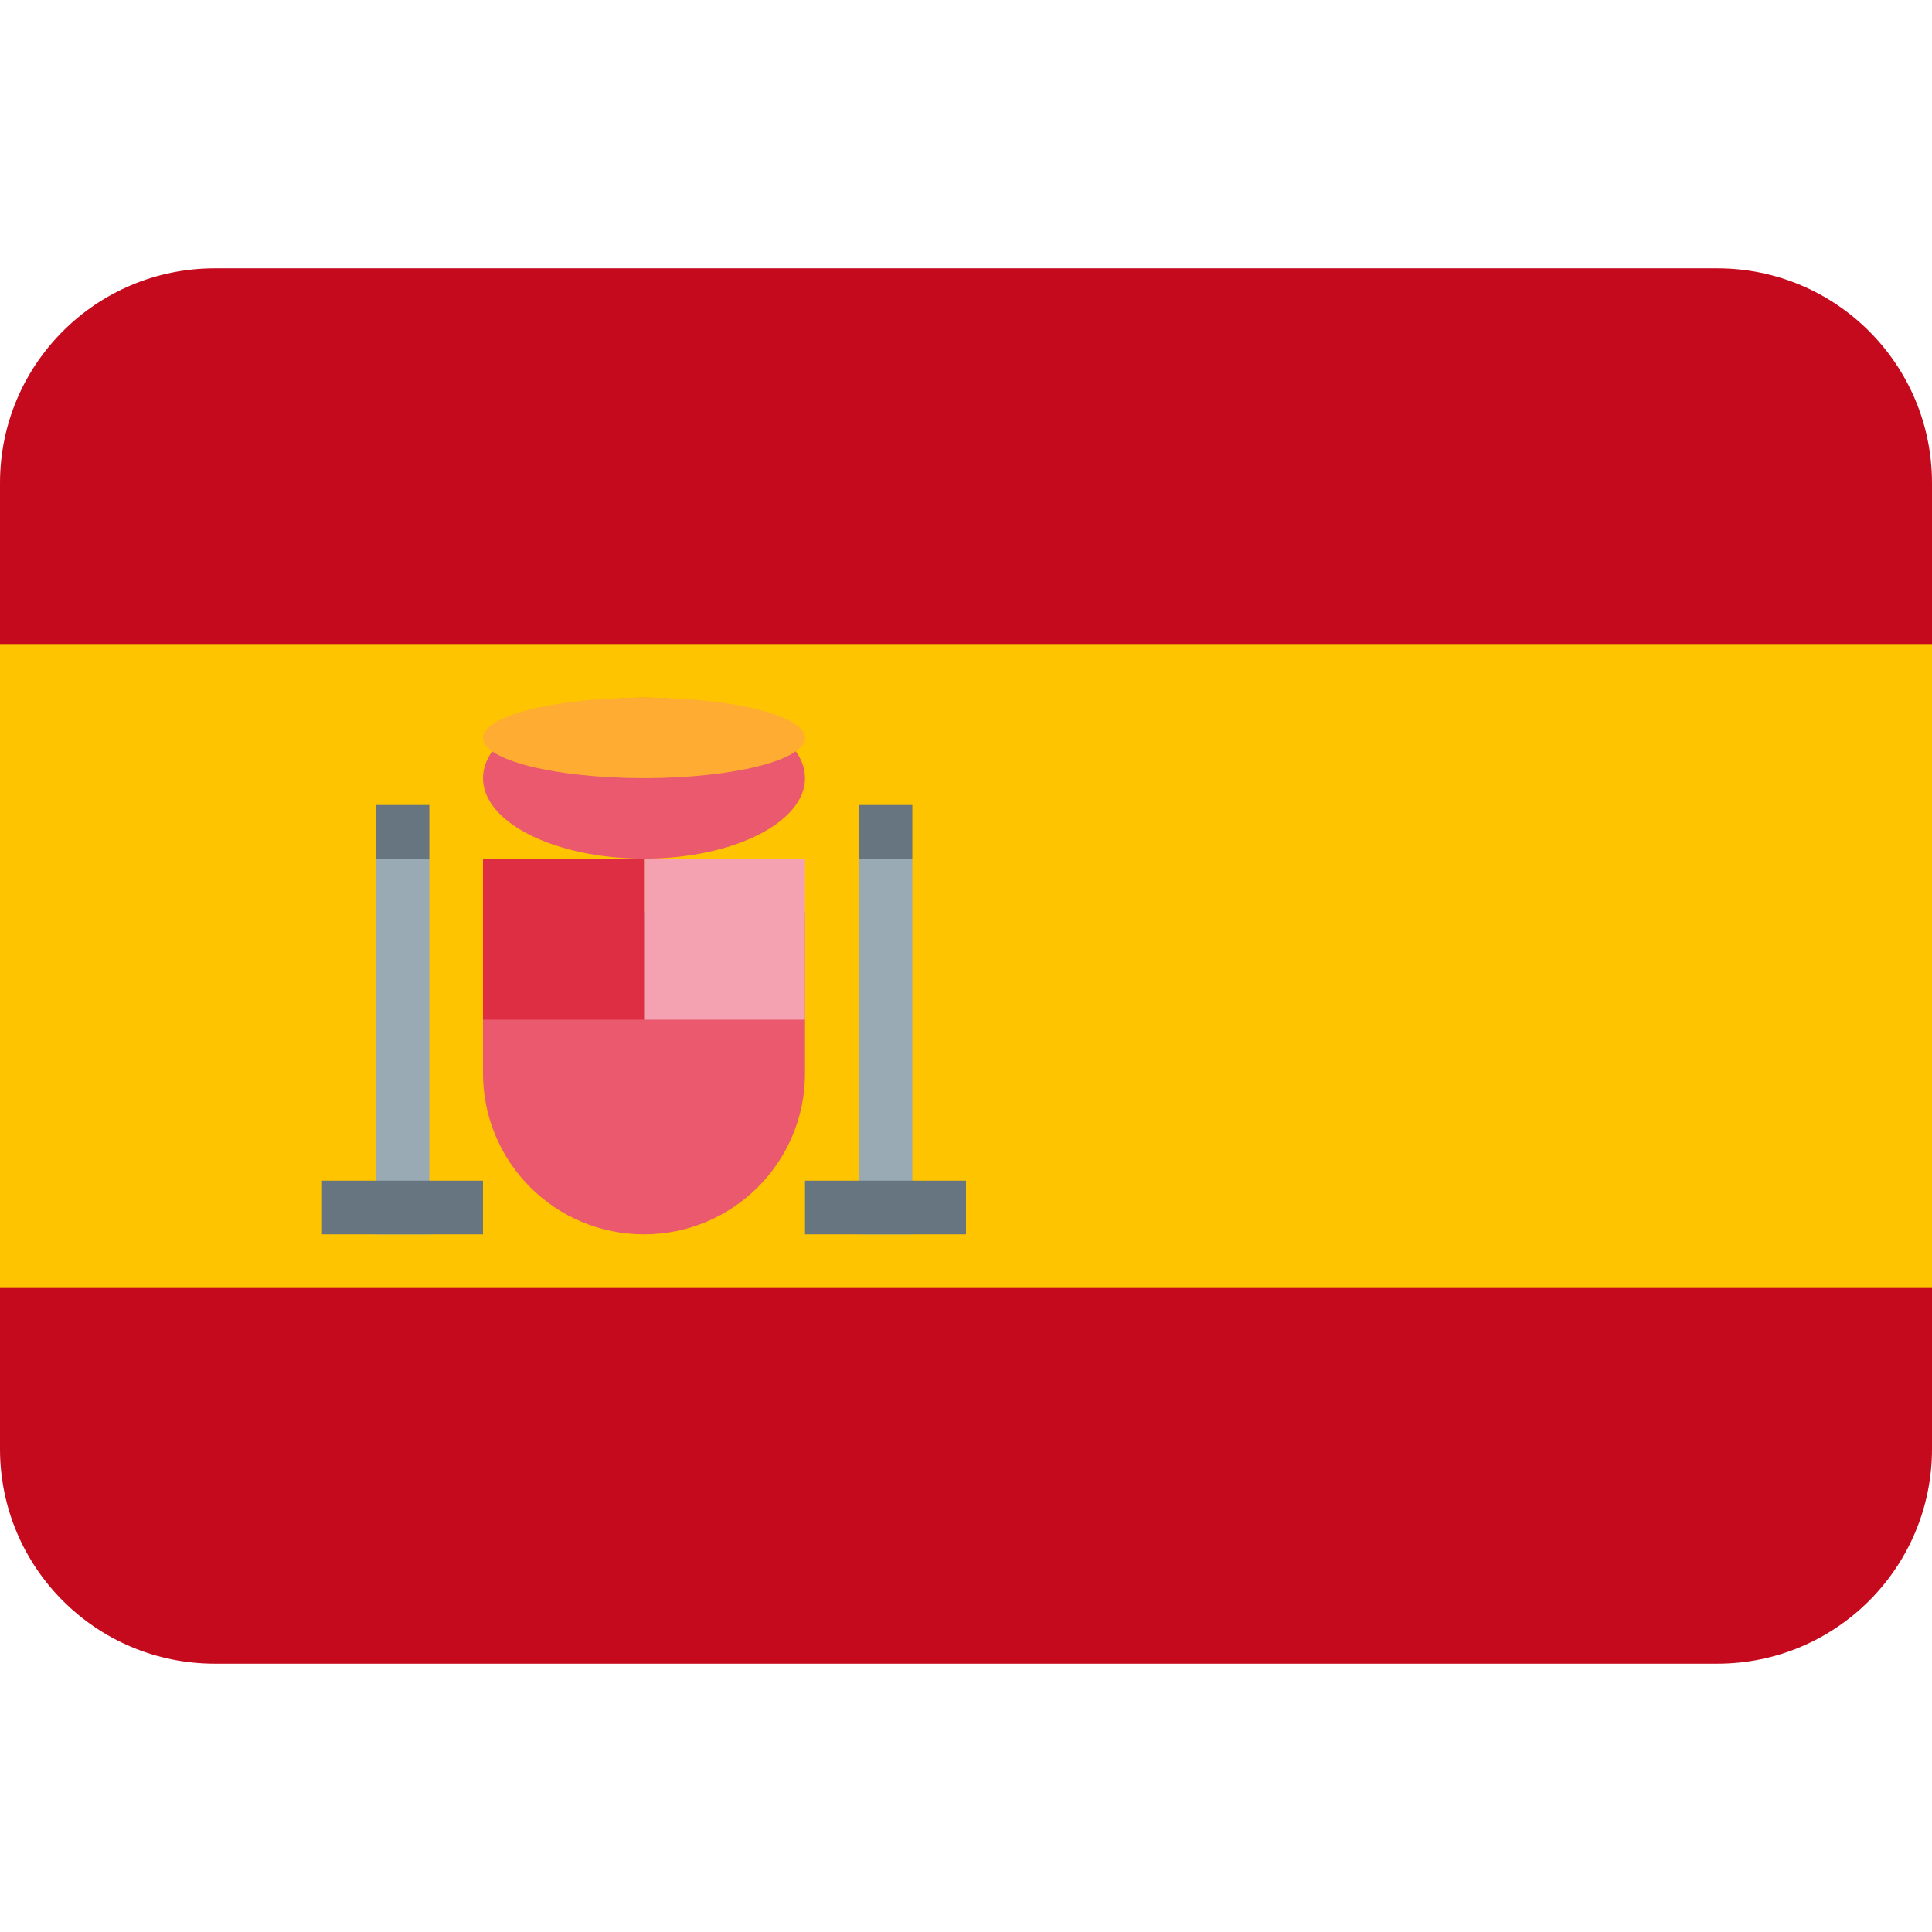
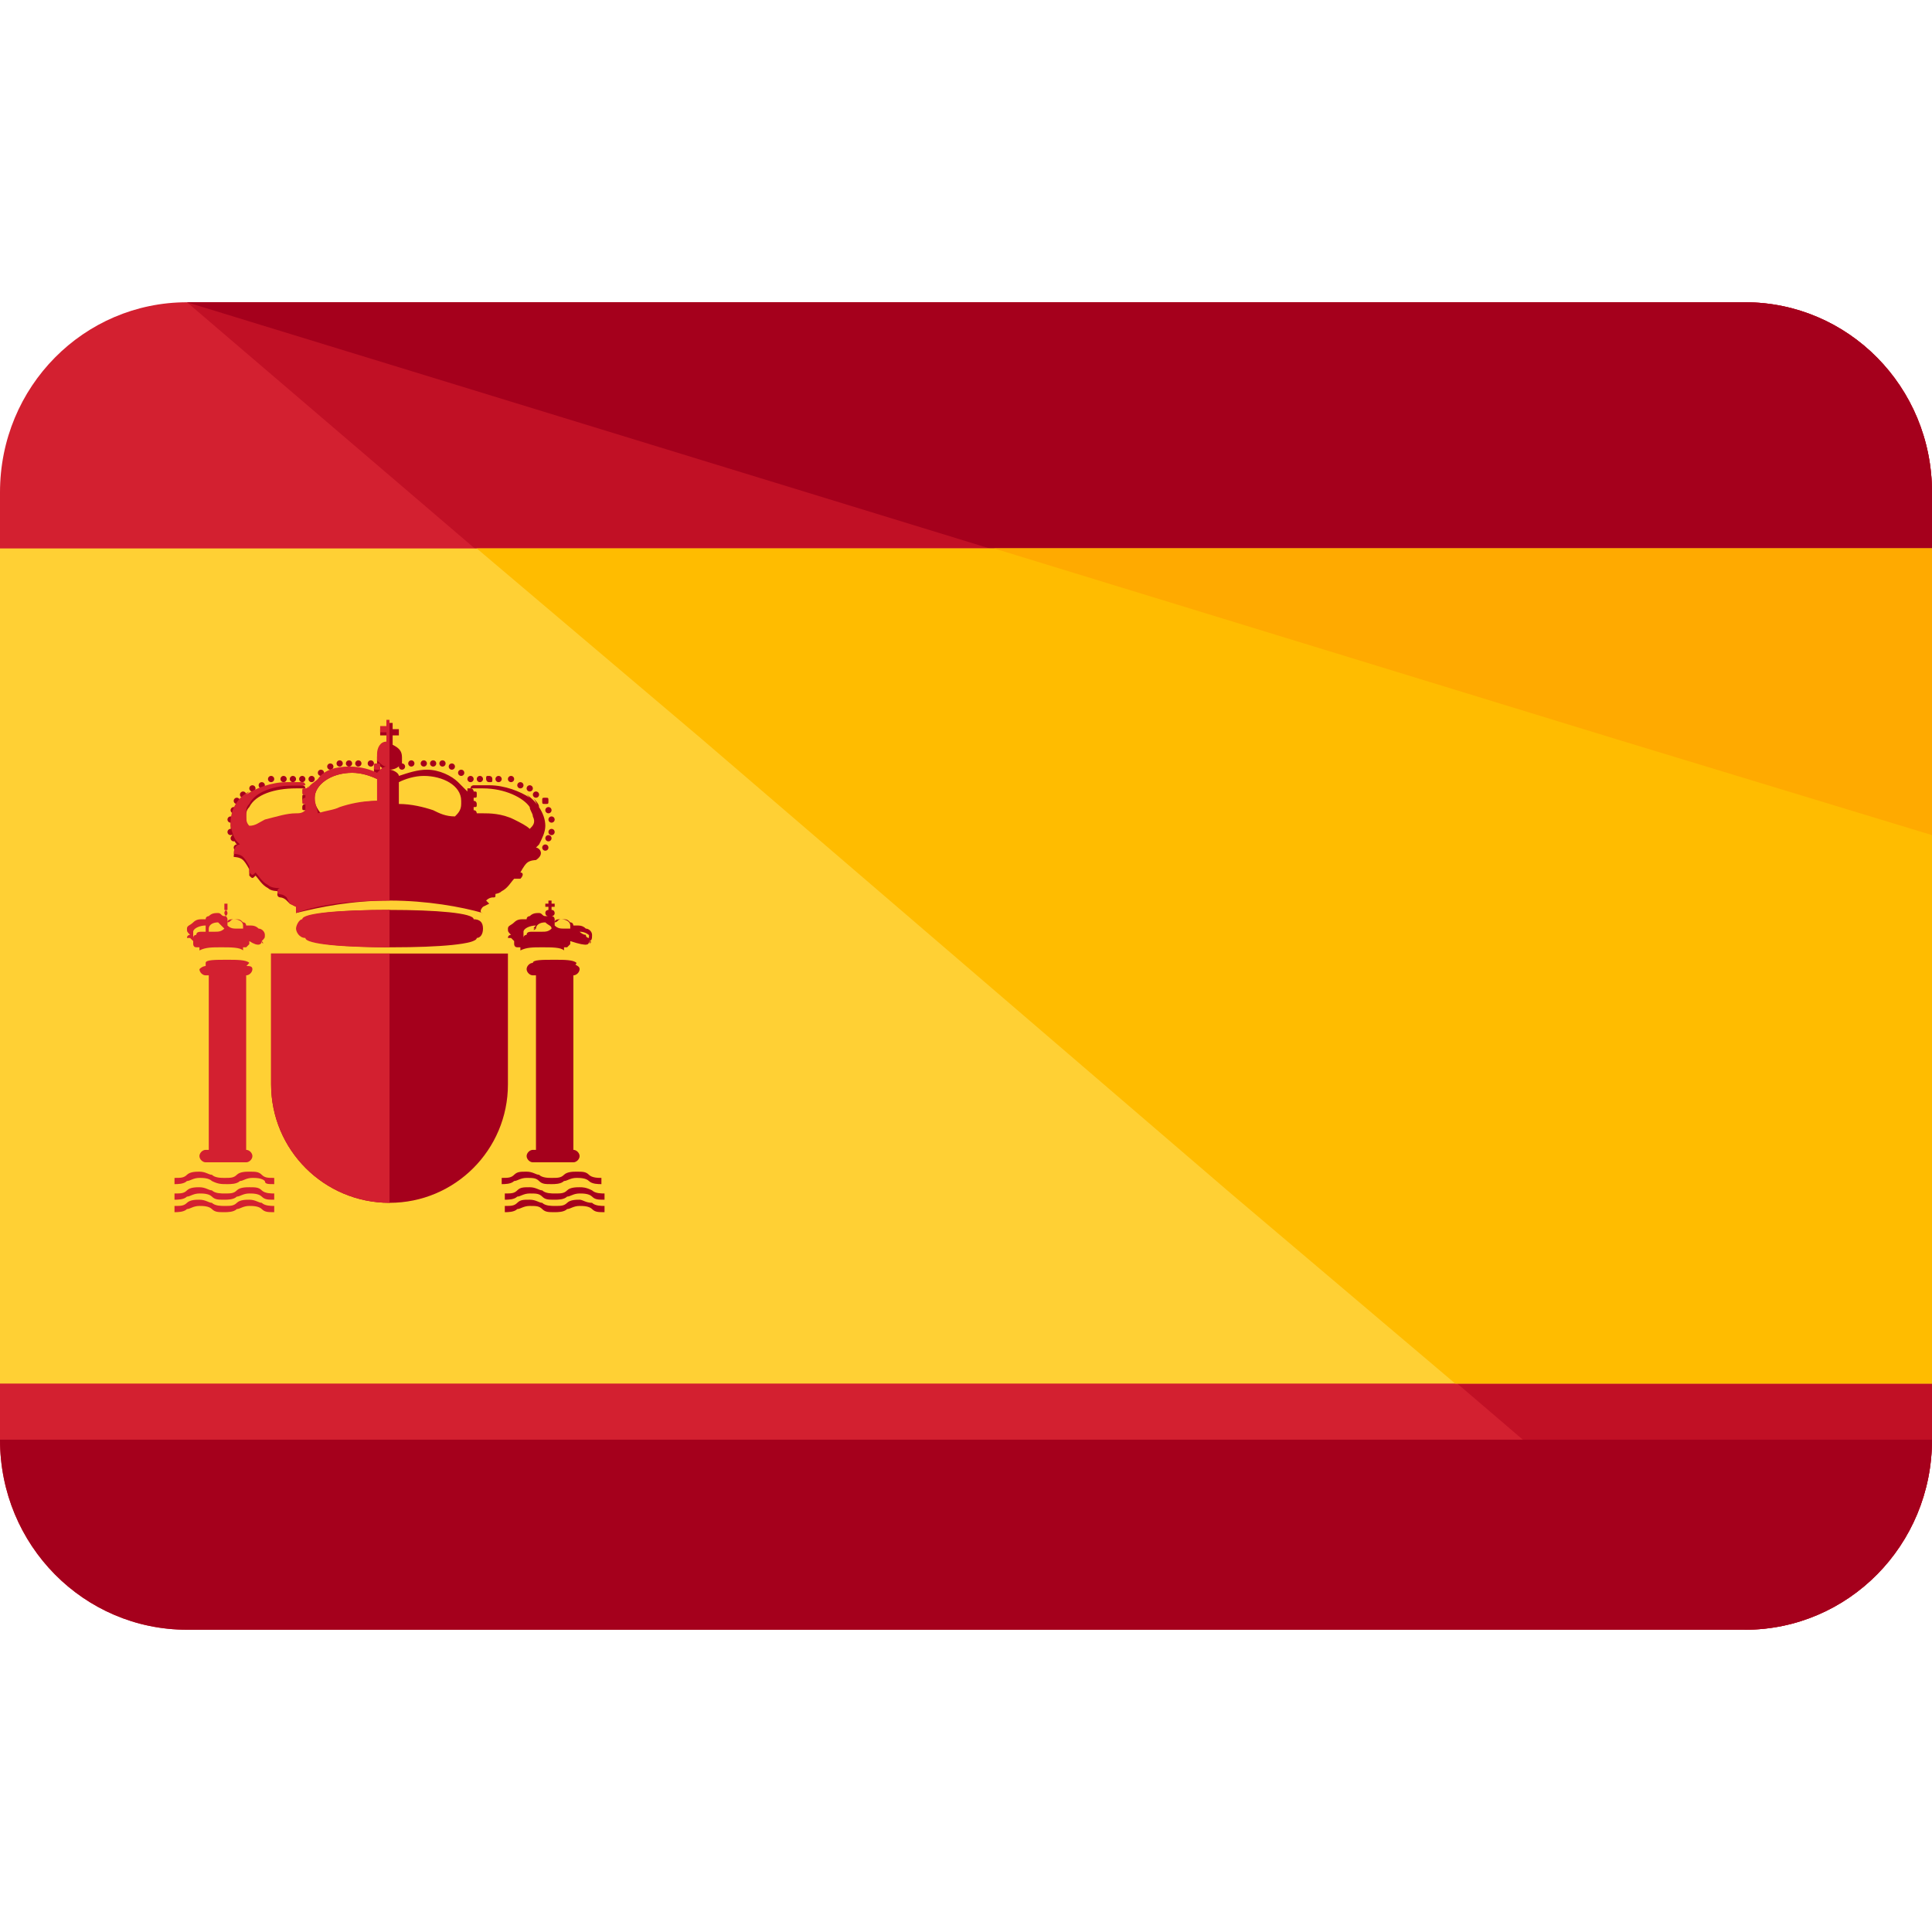
- <svg xmlns="http://www.w3.org/2000/svg" width="256px" height="256px" viewBox="0 0 36 36" aria-hidden="true" role="img" class="iconify iconify--twemoji" preserveAspectRatio="xMidYMid meet" fill="#000000">
+ <svg xmlns="http://www.w3.org/2000/svg" version="1.1" id="Layer_1" viewBox="0 0 496 496" xml:space="preserve" width="256px" height="256px" fill="#000000">
  <g id="SVGRepo_bgCarrier" stroke-width="0" />
  <g id="SVGRepo_tracerCarrier" stroke-linecap="round" stroke-linejoin="round" />
  <g id="SVGRepo_iconCarrier">
-     <path fill="#C60A1D" d="M36 27a4 4 0 0 1-4 4H4a4 4 0 0 1-4-4V9a4 4 0 0 1 4-4h28a4 4 0 0 1 4 4v18z" />
-     <path fill="#FFC400" d="M0 12h36v12H0z" />
-     <path fill="#EA596E" d="M9 17v3a3 3 0 1 0 6 0v-3H9z" />
-     <path fill="#F4A2B2" d="M12 16h3v3h-3z" />
-     <path fill="#DD2E44" d="M9 16h3v3H9z" />
-     <ellipse fill="#EA596E" cx="12" cy="14.5" rx="3" ry="1.5" />
-     <ellipse fill="#FFAC33" cx="12" cy="13.75" rx="3" ry=".75" />
-     <path fill="#99AAB5" d="M7 16h1v7H7zm9 0h1v7h-1z" />
-     <path fill="#66757F" d="M6 22h3v1H6zm9 0h3v1h-3zm-8-7h1v1H7zm9 0h1v1h-1z" />
+     <path style="fill:#D32030;" d="M0,304.8v64.8c0,27.2,21.6,48.8,48,48.8h400c26.4,0,48-21.6,48-48.8v-64.8H0z" />
+     <path style="fill:#C11025;" d="M448,418.4c26.4,0,48-21.6,48-48.8v-64.8H315.2L448,418.4z" />
+     <path style="fill:#D32030;" d="M448,77.6H48c-26.4,0-48,21.6-48,48.8v64.8h496v-64.8C496,99.2,474.4,77.6,448,77.6z" />
+     <path style="fill:#C11025;" d="M448,77.6H48l132.8,113.6H496v-64.8C496,99.2,474.4,77.6,448,77.6z" />
+     <path style="fill:#A5001C;" d="M448,77.6H48l370.4,113.6H496v-64.8C496,99.2,474.4,77.6,448,77.6z" />
+     <polygon style="fill:#FFD034;" points="0,140.8 0,189.6 0,191.2 0,304.8 0,306.4 0,355.2 496,355.2 496,306.4 496,304.8 496,191.2 496,189.6 496,140.8 " />
+     <polygon style="fill:#FFBC00;" points="180,189.6 180,189.6 316,306.4 373.6,355.2 496,355.2 496,306.4 496,304.8 496,191.2 496,189.6 496,140.8 122.4,140.8 " />
+     <polygon style="fill:#FFAA00;" points="255.2,140.8 414.4,189.6 414.4,189.6 496,214.4 496,191.2 496,189.6 496,140.8 " />
+     <g>
+       <path style="fill:#A5001C;" d="M496,369.6c0,27.2-21.6,48.8-48,48.8H48c-26.4,0-48-21.6-48-48.8" />
+       <path style="fill:#A5001C;" d="M69.6,244.8v33.6c0,16.8,13.6,30.4,30.4,30.4s30.4-13.6,30.4-30.4v-33.6L69.6,244.8L69.6,244.8z" />
+       <rect x="137.6" y="249.6" style="fill:#A5001C;" width="9.6" height="46.4" />
+       <path style="fill:#A5001C;" d="M151.2,301.6c-0.8-0.8-1.6-0.8-3.2-0.8c-0.8,0-2.4,0-3.2,0.8s-1.6,0.8-3.2,0.8c-0.8,0-2.4,0-3.2-0.8 c-0.8,0-1.6-0.8-3.2-0.8s-2.4,0-3.2,0.8s-1.6,0.8-3.2,0.8v1.6c0.8,0,2.4,0,3.2-0.8c0.8,0,1.6-0.8,3.2-0.8s2.4,0,3.2,0.8 s1.6,0.8,3.2,0.8c0.8,0,2.4,0,3.2-0.8c0.8,0,1.6-0.8,3.2-0.8c0.8,0,2.4,0,3.2,0.8s2.4,0.8,3.2,0.8v-1.6 C153.6,302.4,152,302.4,151.2,301.6z" />
+       <path style="fill:#A5001C;" d="M148.8,304.8c-0.8,0-2.4,0-3.2,0.8s-1.6,0.8-3.2,0.8c-0.8,0-2.4,0-3.2-0.8c-0.8,0-1.6-0.8-3.2-0.8 s-2.4,0-3.2,0.8s-1.6,0.8-3.2,0.8v1.6c0.8,0,2.4,0,3.2-0.8c0.8,0,1.6-0.8,3.2-0.8s2.4,0,3.2,0.8s1.6,0.8,3.2,0.8 c0.8,0,2.4,0,3.2-0.8c0.8,0,1.6-0.8,3.2-0.8c0.8,0,2.4,0,3.2,0.8s1.6,0.8,3.2,0.8v-1.6c-0.8,0-2.4,0-3.2-0.8 C150.4,304.8,149.6,304.8,148.8,304.8z" />
+       <path style="fill:#A5001C;" d="M148.8,308c-0.8,0-2.4,0-3.2,0.8s-1.6,0.8-3.2,0.8c-0.8,0-2.4,0-3.2-0.8c-0.8,0-1.6-0.8-3.2-0.8 s-2.4,0-3.2,0.8s-1.6,0.8-3.2,0.8v1.6c0.8,0,2.4,0,3.2-0.8c0.8,0,1.6-0.8,3.2-0.8s2.4,0,3.2,0.8s1.6,0.8,3.2,0.8 c0.8,0,2.4,0,3.2-0.8c0.8,0,1.6-0.8,3.2-0.8c0.8,0,2.4,0,3.2,0.8s1.6,0.8,3.2,0.8v-1.6c-0.8,0-2.4,0-3.2-0.8 C150.4,308.8,149.6,308,148.8,308z" />
+       <path style="fill:#A5001C;" d="M148.8,296.8c0,0.8-0.8,1.6-1.6,1.6h-10.4c-0.8,0-1.6-0.8-1.6-1.6l0,0c0-0.8,0.8-1.6,1.6-1.6h10.4 C148,295.2,148.8,296,148.8,296.8L148.8,296.8z" />
+       <path style="fill:#A5001C;" d="M148.8,248.8c0,0.8-0.8,1.6-1.6,1.6h-10.4c-0.8,0-1.6-0.8-1.6-1.6l0,0c0-0.8,0.8-1.6,1.6-1.6h10.4 C148,248,148.8,248,148.8,248.8L148.8,248.8z" />
+     </g>
+     <g>
+       <rect x="53.6" y="249.6" style="fill:#D32030;" width="9.6" height="46.4" />
+       <path style="fill:#D32030;" d="M67.2,301.6c-0.8-0.8-1.6-0.8-3.2-0.8c-0.8,0-2.4,0-3.2,0.8c-0.8,0.8-1.6,0.8-3.2,0.8 c-0.8,0-2.4,0-3.2-0.8c-0.8,0-1.6-0.8-3.2-0.8c-0.8,0-2.4,0-3.2,0.8s-1.6,0.8-3.2,0.8v1.6c0.8,0,2.4,0,3.2-0.8 c0.8,0,1.6-0.8,3.2-0.8c0.8,0,2.4,0,3.2,0.8c1.6,0.8,2.4,0.8,4,0.8c0.8,0,2.4,0,3.2-0.8c0.8,0,1.6-0.8,3.2-0.8c0.8,0,2.4,0,3.2,0.8 c0,0.8,0.8,0.8,2.4,0.8v-1.6C68.8,302.4,68,302.4,67.2,301.6z" />
+       <path style="fill:#D32030;" d="M64,304.8c-0.8,0-2.4,0-3.2,0.8c-0.8,0.8-1.6,0.8-3.2,0.8c-0.8,0-2.4,0-3.2-0.8 c-0.8,0-1.6-0.8-3.2-0.8c-0.8,0-2.4,0-3.2,0.8s-1.6,0.8-3.2,0.8v1.6c0.8,0,2.4,0,3.2-0.8c0.8,0,1.6-0.8,3.2-0.8 c0.8,0,2.4,0,3.2,0.8s1.6,0.8,3.2,0.8c0.8,0,2.4,0,3.2-0.8c0.8,0,1.6-0.8,3.2-0.8c0.8,0,2.4,0,3.2,0.8c0.8,0.8,1.6,0.8,3.2,0.8 v-1.6c-0.8,0-2.4,0-3.2-0.8S65.6,304.8,64,304.8z" />
+       <path style="fill:#D32030;" d="M64,308c-0.8,0-2.4,0-3.2,0.8c-0.8,0.8-1.6,0.8-3.2,0.8c-0.8,0-2.4,0-3.2-0.8 c-0.8,0-1.6-0.8-3.2-0.8c-0.8,0-2.4,0-3.2,0.8s-1.6,0.8-3.2,0.8v1.6c0.8,0,2.4,0,3.2-0.8c0.8,0,1.6-0.8,3.2-0.8 c0.8,0,2.4,0,3.2,0.8s1.6,0.8,3.2,0.8c0.8,0,2.4,0,3.2-0.8c0.8,0,1.6-0.8,3.2-0.8c0.8,0,2.4,0,3.2,0.8c0.8,0.8,1.6,0.8,3.2,0.8 v-1.6c-0.8,0-2.4,0-3.2-0.8C66.4,308.8,65.6,308,64,308z" />
+       <path style="fill:#D32030;" d="M64.8,296.8c0,0.8-0.8,1.6-1.6,1.6H52.8c-0.8,0-1.6-0.8-1.6-1.6l0,0c0-0.8,0.8-1.6,1.6-1.6h10.4 C64,295.2,64.8,296,64.8,296.8L64.8,296.8z" />
+       <path style="fill:#D32030;" d="M64.8,248.8c0,0.8-0.8,1.6-1.6,1.6H52.8c-0.8,0-1.6-0.8-1.6-1.6l0,0c0.8-0.8,1.6-0.8,1.6-0.8h10.4 C64,248,64.8,248,64.8,248.8L64.8,248.8z" />
+     </g>
+     <g>
+       <path style="fill:#A5001C;" d="M124,238.4c0-1.6-0.8-2.4-2.4-2.4l0,0c0-1.6-9.6-2.4-21.6-2.4s-21.6,0.8-21.6,2.4l0,0 c-0.8,0-1.6,1.6-1.6,2.4c0,0.8,0.8,2.4,2.4,2.4c0,1.6,9.6,2.4,21.6,2.4s21.6-0.8,21.6-2.4C123.2,240.8,124,240,124,238.4z" />
+       <path style="fill:#A5001C;" d="M137.6,217.6C137.6,217.6,136.8,217.6,137.6,217.6L137.6,217.6L137.6,217.6l0.8-0.8l0,0 c0.8-1.6,1.6-3.2,1.6-4.8c0-3.2-2.4-6.4-4.8-8l0.8,0.8c-2.4-1.6-6.4-3.2-10.4-3.2c-0.8,0-1.6,0-3.2,0c0,0,0,0-0.8,0 c0,0-0.8,0-0.8,0.8c0,0,0,0-0.8,0c0,0,0,0,0,0.8l0,0c-0.8-0.8-1.6-1.6-2.4-2.4l0,0c-1.6-1.6-4.8-3.2-8-3.2c-2.4,0-4.8,0.8-7.2,1.6 c0,0.8,0,0.8,0,1.6c1.6-0.8,4-1.6,6.4-1.6c4.8,0,9.6,2.4,9.6,6.4v0.8c0,1.6-0.8,2.4-1.6,3.2c-2.4,0-4-0.8-5.6-1.6 c-2.4-0.8-5.6-1.6-8.8-1.6c0-0.8,0-1.6,0-2.4c0,0,0,0,0-0.8c0,0,0,0,0-0.8c0-1.6,0-2.4,0-3.2s-1.6-1.6-2.4-1.6 c1.6,0,2.4-0.8,3.2-1.6l0,0l0,0c0,0,0-0.8,0-1.6l0,0c0-1.6-0.8-2.4-2.4-3.2v-2.4h1.6v-1.6h-1.6v-1.6h-1.6v1.6h-1.6v1.6h1.6v2.4 c-1.6,0-2.4,1.6-2.4,3.2c0,0.8,0,0.8,0,1.6l0,0c0.8,0.8,1.6,1.6,2.4,1.6c-0.8,0-1.6,0.8-1.6,0.8s0,0,0-0.8s0-0.8-0.8-0.8 s-0.8,0-0.8,0.8s0,0.8,0.8,0.8h0.8l-0.8,0.8l0,0c-1.6-0.8-4-1.6-7.2-1.6s-6.4,0.8-8,3.2l0,0c-0.8,0.8-2.4,1.6-2.4,2.4l0,0 c0,0,0,0,0-0.8c0,0,0,0-0.8,0c0,0,0-0.8-0.8-0.8h-0.8c-0.8,0-1.6,0-3.2,0c-4,0-8,1.6-10.4,3.2L64,204c-3.2,1.6-4.8,4.8-4.8,8 c0,1.6,0.8,4,1.6,4.8l0,0l0.8,0.8l0,0c-0.8,0-1.6,0.8-1.6,2.4c0,0,1.6,0,2.4,0.8s1.6,2.4,1.6,2.4l0,0c0,0.8,0,0.8,0,1.6 c0.8,0.8,0.8,0.8,1.6,0c0.8,0.8,1.6,2.4,3.2,3.2c0.8,0.8,2.4,0.8,3.2,0.8c0,0,0,0,0.8,0l0,0H72c-0.8,0-0.8,0.8-0.8,0.8 c0,0.8,0.8,0.8,0.8,0.8l0,0c0,0,0.8,0,1.6,0.8l0.8,0.8l1.6,0.8l0,0c0,0.8,0,1.6,0,1.6c6.4-1.6,14.4-3.2,24-3.2s18.4,1.6,24,3.2 c-0.8,0-0.8-0.8,0-1.6l0,0l1.6-0.8l-0.8-0.8c0.8-0.8,1.6-0.8,1.6-0.8l0,0c0.8,0,0.8,0,0.8-0.8s0-0.8-0.8-0.8s-0.8,0-1.6,0l0,0 l0.8,0.8c0.8,0,2.4,0,3.2-0.8c1.6-0.8,2.4-2.4,3.2-3.2c0.8,0,0.8,0,1.6,0c0.8-0.8,0.8-1.6,0-1.6l0,0c0,0,0.8-1.6,1.6-2.4 c0.8-0.8,2.4-0.8,2.4-0.8C140,219.2,138.4,217.6,137.6,217.6z M78.4,204L78.4,204c-0.8,0-0.8,0-0.8,0.8s0,0.8,0.8,0.8v0.8 c0,0-0.8,0-0.8,0.8s0,0.8,0.8,0.8l0,0v0.8c0,0,0,0,0,0.8c-0.8,0-1.6,0-2.4,0c-2.4,0-4.8,0.8-8,1.6c-1.6,0.8-2.4,1.6-4,1.6 c-0.8-0.8-0.8-1.6-0.8-3.2c0-0.8,0-1.6,0.8-2.4c1.6-3.2,6.4-4.8,12-4.8c1.6,0,2.4,0,3.2,0l0,0l0,0l0,0l0,0 C79.2,203.2,79.2,203.2,78.4,204z M97.6,202.4C97.6,202.4,96.8,203.2,97.6,202.4c0,1.6,0,2.4,0,3.2c-4,0-7.2,0.8-9.6,1.6 c-1.6,0.8-3.2,0.8-5.6,1.6c-0.8-0.8-1.6-2.4-1.6-3.2v-0.8c0-3.2,4-6.4,9.6-6.4c2.4,0,4.8,0.8,6.4,1.6v-0.8 C97.6,200,97.6,200.8,97.6,202.4C96.8,202.4,97.6,202.4,97.6,202.4z M138.4,207.2c0-0.8-0.8-1.6-1.6-2.4 C137.6,205.6,137.6,206.4,138.4,207.2z M136,212.8c-0.8-0.8-2.4-1.6-4-2.4c-3.2-1.6-6.4-1.6-8-1.6c-0.8,0-1.6,0-1.6,0l0,0 c0,0,0-0.8-0.8-0.8v-0.8l0,0c0.8,0,0.8,0,0.8-0.8c0,0,0-0.8-0.8-0.8v-0.8c0.8,0,0.8,0,0.8-0.8s0-0.8-0.8-0.8l0,0c0,0,0-0.8-0.8-0.8 l0,0l0,0l0,0l0,0c0.8,0,2.4,0,3.2,0c5.6,0,10.4,2.4,12,4.8c0,0.8,0.8,1.6,0.8,2.4C137.6,211.2,136.8,212,136,212.8z" />
+       <ellipse style="fill:#A5001C;" cx="140" cy="217.6" rx="0.8" ry="0.8" />
+       <ellipse style="fill:#A5001C;" cx="140.8" cy="215.2" rx="0.8" ry="0.8" />
+       <ellipse style="fill:#A5001C;" cx="141.6" cy="213.6" rx="0.8" ry="0.8" />
+       <circle style="fill:#A5001C;" cx="141.6" cy="210.4" r="0.8" />
+       <circle style="fill:#A5001C;" cx="140.8" cy="208" r="0.8" />
+       <path style="fill:#A5001C;" d="M140,206.4c0.8,0,0.8,0,0.8-0.8s0-0.8-0.8-0.8s-0.8,0-0.8,0.8S139.2,206.4,140,206.4z" />
+       <ellipse style="fill:#A5001C;" cx="137.6" cy="204" rx="0.8" ry="0.8" />
+       <ellipse style="fill:#A5001C;" cx="136" cy="202.4" rx="0.8" ry="0.8" />
+       <ellipse style="fill:#A5001C;" cx="133.6" cy="201.6" rx="0.8" ry="0.8" />
+       <circle style="fill:#A5001C;" cx="131.2" cy="200" r="0.8" />
+       <ellipse style="fill:#A5001C;" cx="128" cy="200" rx="0.8" ry="0.8" />
+       <path style="fill:#A5001C;" d="M125.6,200.8c0.8,0,0.8,0,0.8-0.8s-0.8-0.8-0.8-0.8c-0.8,0-0.8,0-0.8,0.8 C124.8,200,124.8,200.8,125.6,200.8z" />
+       <circle style="fill:#A5001C;" cx="123.2" cy="200" r="0.8" />
+       <circle style="fill:#A5001C;" cx="120.8" cy="200" r="0.8" />
+       <ellipse style="fill:#A5001C;" cx="118.4" cy="198.4" rx="0.8" ry="0.8" />
+       <ellipse style="fill:#A5001C;" cx="116" cy="196.8" rx="0.8" ry="0.8" />
+       <circle style="fill:#A5001C;" cx="113.6" cy="196" r="0.8" />
+       <ellipse style="fill:#A5001C;" cx="111.2" cy="196" rx="0.8" ry="0.8" />
+       <ellipse style="fill:#A5001C;" cx="108.8" cy="196" rx="0.8" ry="0.8" />
+       <ellipse style="fill:#A5001C;" cx="105.6" cy="196" rx="0.8" ry="0.8" />
+       <circle style="fill:#A5001C;" cx="103.2" cy="196.8" r="0.8" />
+       <ellipse style="fill:#A5001C;" cx="60.8" cy="217.6" rx="0.8" ry="0.8" />
+       <ellipse style="fill:#A5001C;" cx="60" cy="215.2" rx="0.8" ry="0.8" />
+       <ellipse style="fill:#A5001C;" cx="59.2" cy="213.6" rx="0.8" ry="0.8" />
+       <ellipse style="fill:#A5001C;" cx="59.2" cy="210.4" rx="0.8" ry="0.8" />
+       <ellipse style="fill:#A5001C;" cx="60" cy="208" rx="0.8" ry="0.8" />
+       <ellipse style="fill:#A5001C;" cx="60.8" cy="205.6" rx="0.8" ry="0.8" />
+       <circle style="fill:#A5001C;" cx="62.4" cy="204" r="0.8" />
+       <ellipse style="fill:#A5001C;" cx="64.8" cy="202.4" rx="0.8" ry="0.8" />
+       <ellipse style="fill:#A5001C;" cx="67.2" cy="201.6" rx="0.8" ry="0.8" />
+       <circle style="fill:#A5001C;" cx="69.6" cy="200" r="0.8" />
+       <circle style="fill:#A5001C;" cx="72.8" cy="200" r="0.8" />
+       <ellipse style="fill:#A5001C;" cx="75.2" cy="200" rx="0.8" ry="0.8" />
+       <ellipse style="fill:#A5001C;" cx="77.6" cy="200" rx="0.8" ry="0.8" />
+       <circle style="fill:#A5001C;" cx="80" cy="200" r="0.8" />
+       <ellipse style="fill:#A5001C;" cx="82.4" cy="198.4" rx="0.8" ry="0.8" />
+       <ellipse style="fill:#A5001C;" cx="84.8" cy="196.8" rx="0.8" ry="0.8" />
+       <ellipse style="fill:#A5001C;" cx="87.2" cy="196" rx="0.8" ry="0.8" />
+       <ellipse style="fill:#A5001C;" cx="89.6" cy="196" rx="0.8" ry="0.8" />
+       <ellipse style="fill:#A5001C;" cx="92" cy="196" rx="0.8" ry="0.8" />
+       <ellipse style="fill:#A5001C;" cx="95.2" cy="196" rx="0.8" ry="0.8" />
+     </g>
+     <g>
+       <path style="fill:#D32030;" d="M64,247.2C64,246.4,64,246.4,64,247.2L64,247.2c-0.8-0.8-3.2-0.8-5.6-0.8c-3.2,0-5.6,0-5.6,0.8l0,0 c0,0,0,0,0,0.8c0,0,0,0.8,0.8,0.8c0,0,2.4,0.8,5.6,0.8S63.2,248,64,247.2L64,247.2z" />
+       <path style="fill:#D32030;" d="M67.2,241.6L67.2,241.6L67.2,241.6L67.2,241.6L67.2,241.6L67.2,241.6c0.8-0.8,0.8-0.8,0.8-1.6 s-0.8-1.6-1.6-1.6l0,0c-0.8-0.8-1.6-0.8-2.4-0.8h-0.8l0,0l0,0l0,0l0,0l0,0c0,0,0-0.8-0.8-0.8l0,0c-0.8-0.8-0.8-0.8-2.4-0.8 c-0.8,0-1.6,0-1.6,0.8l0,0c0.8,0,0.8-0.8,1.6-0.8c1.6,0,2.4,0.8,2.4,1.6l0,0v0.8c-0.8,0-0.8,0-1.6,0c-0.8,0-1.6,0-2.4-0.8 c0,0,0,0,0-0.8l0,0l0,0V236c0,0,0-0.8-0.8-0.8c0,0,0.8,0,0.8-0.8l0,0l0,0l0,0l0,0c0,0,0-0.8-0.8-0.8v-0.8h0.8V232h0v-0.8l0,0v0.8 h-0.8v0.8h0.8v0.8c0,0-0.8,0-0.8,0.8l0,0l0,0c0,0,0,0.8,0.8,0.8c0,0,0,0-0.8,0l0,0l0,0l0,0l0,0l0,0l0,0l0,0c-0.8,0-0.8-0.8-1.6-0.8 c-0.8,0-1.6,0-2.4,0.8l0,0c0,0-0.8,0-0.8,0.8l0,0l0,0l0,0l0,0l0,0H52c-0.8,0-1.6,0-2.4,0.8l0,0c-0.8,0.8-1.6,0.8-1.6,1.6 s0,0.8,0.8,1.6l0,0l0,0l0,0c0,0-0.8,0-0.8,0.8h0.8l0.8,0.8l0,0c0,0,0,0,0,0.8l0,0c0,0,0,0.8,0.8,0.8h0.8l0,0l0,0l0,0l0,0l0,0l0,0 l0,0l0,0l0,0l0,0c0,0,0,0,0,0.8c1.6-0.8,3.2-0.8,5.6-0.8c2.4,0,4.8,0,5.6,0.8c0,0,0,0,0-0.8l0,0l0,0l0,0l0,0l0,0l0,0l0,0l0,0l0,0 l0,0h0.8l0.8-0.8l0,0c0,0,0,0,0-0.8l0,0C66.4,243.2,67.2,242.4,67.2,241.6C67.2,242.4,68,242.4,67.2,241.6 C68,242.4,67.2,241.6,67.2,241.6z M52.8,238.4L52.8,238.4L52.8,238.4C52.8,238.4,52.8,239.2,52.8,238.4 C52.8,239.2,52.8,239.2,52.8,238.4C52.8,239.2,52.8,239.2,52.8,238.4c0,0.8,0,0.8,0,0.8l0,0l0,0l0,0c0,0,0,0-0.8,0s-1.6,0-1.6,0.8 c0,0-0.8,0-0.8,0.8V240v-0.8c0-0.8,1.6-1.6,3.2-1.6C52.8,238.4,52.8,238.4,52.8,238.4L52.8,238.4L52.8,238.4L52.8,238.4L52.8,238.4 L52.8,238.4z M57.6,238.4L57.6,238.4L57.6,238.4c-0.8,0.8-1.6,0.8-2.4,0.8c0,0-0.8,0-1.6,0v-0.8l0,0c0-0.8,0.8-1.6,2.4-1.6 C56.8,237.6,56.8,237.6,57.6,238.4C57.6,237.6,57.6,237.6,57.6,238.4C57.6,237.6,57.6,237.6,57.6,238.4L57.6,238.4z M67.2,239.2 L67.2,239.2L67.2,239.2z M67.2,240.8c0,0-0.8,0-0.8-0.8c-0.8,0-1.6,0-2.4,0c0,0,0,0-0.8,0l0,0l0,0l0,0l0,0l0,0l0,0l0,0l0,0l0,0l0,0 l0,0l0,0l0,0l0,0l0,0H64c1.6,0,2.4,0.8,3.2,1.6C67.2,239.2,67.2,240,67.2,240.8C67.2,240,67.2,240.8,67.2,240.8z" />
+     </g>
+     <g>
+       <path style="fill:#A5001C;" d="M68,239.2L68,239.2L68,239.2C68,239.2,67.2,239.2,68,239.2C67.2,239.2,68,239.2,68,239.2z" />
+       <path style="fill:#A5001C;" d="M148,247.2C148,246.4,148,246.4,148,247.2L148,247.2c-0.8-0.8-3.2-0.8-5.6-0.8c-3.2,0-5.6,0-5.6,0.8 l0,0c0,0,0,0,0,0.8c0,0,0,0.8,0.8,0.8c0,0,2.4,0.8,5.6,0.8C145.6,248,148,248,148,247.2L148,247.2z" />
+       <path style="fill:#A5001C;" d="M151.2,241.6L151.2,241.6L151.2,241.6L151.2,241.6L151.2,241.6L151.2,241.6c0.8,0,0.8-0.8,0.8-1.6 s-0.8-1.6-1.6-1.6l0,0c-0.8-0.8-1.6-0.8-2.4-0.8h-0.8l0,0l0,0l0,0l0,0l0,0c0,0,0-0.8-0.8-0.8l0,0c-0.8-0.8-0.8-0.8-2.4-0.8 c-0.8,0-1.6,0-1.6,0.8l0,0c0.8,0,0.8-0.8,1.6-0.8c1.6,0,2.4,0.8,2.4,1.6l0,0v0.8c-0.8,0-0.8,0-1.6,0s-1.6,0-2.4-0.8c0,0,0,0,0-0.8 l0,0l0,0V236c0,0,0-0.8-0.8-0.8c0,0,0.8,0,0.8-0.8l0,0l0,0l0,0l0,0c0,0,0-0.8-0.8-0.8v-0.8h0.8V232h-0.8v-0.8h-0.8v0.8H140v0.8h0.8 v0.8c0,0-0.8,0-0.8,0.8l0,0l0,0c0,0,0,0.8,0.8,0.8c0,0,0,0-0.8,0l0,0l0,0l0,0l0,0l0,0l0,0l0,0c-0.8,0-0.8-0.8-1.6-0.8 s-1.6,0-2.4,0.8l0,0c0,0-0.8,0-0.8,0.8l0,0l0,0l0,0l0,0l0,0h-0.8c-0.8,0-1.6,0-2.4,0.8l0,0c-0.8,0.8-1.6,0.8-1.6,1.6s0,0.8,0.8,1.6 l0,0l0,0l0,0c0,0-0.8,0-0.8,0.8c0,0,0,0,0.8,0l0.8,0.8l0,0c0,0,0,0,0,0.8l0,0c0,0,0,0.8,0.8,0.8h0.8l0,0l0,0l0,0l0,0l0,0l0,0l0,0 l0,0l0,0l0,0c0,0,0,0,0,0.8c1.6-0.8,3.2-0.8,5.6-0.8c2.4,0,4.8,0,5.6,0.8c0,0,0,0,0-0.8l0,0l0,0l0,0l0,0l0,0l0,0l0,0l0,0l0,0l0,0 h0.8l0.8-0.8l0,0c0,0,0,0,0-0.8l0,0C151.2,243.2,151.2,242.4,151.2,241.6C151.2,242.4,152,242.4,151.2,241.6 C152,242.4,152,241.6,151.2,241.6z M137.6,238.4L137.6,238.4C136.8,238.4,136.8,238.4,137.6,238.4 C136.8,238.4,136.8,239.2,137.6,238.4C136.8,239.2,136.8,239.2,137.6,238.4C136.8,239.2,136.8,239.2,137.6,238.4c0,0.8,0,0.8,0,0.8 l0,0l0,0l0,0c0,0,0,0-0.8,0s-1.6,0-1.6,0.8c0,0-0.8,0-0.8,0.8V240v-0.8c0-0.8,1.6-1.6,3.2-1.6C136.8,238.4,136.8,238.4,137.6,238.4 L137.6,238.4L137.6,238.4L137.6,238.4L137.6,238.4L137.6,238.4z M141.6,238.4L141.6,238.4L141.6,238.4c-0.8,0.8-1.6,0.8-2.4,0.8 c0,0-0.8,0-1.6,0v-0.8l0,0c0-0.8,0.8-1.6,2.4-1.6C140.8,237.6,141.6,237.6,141.6,238.4C141.6,237.6,141.6,237.6,141.6,238.4 C141.6,237.6,141.6,237.6,141.6,238.4L141.6,238.4z M152,239.2C151.2,239.2,151.2,239.2,152,239.2 C151.2,239.2,151.2,239.2,152,239.2z M151.2,240.8c0,0-0.8,0-0.8-0.8c-0.8,0-1.6-0.8-1.6-0.8s0,0-0.8,0l0,0l0,0l0,0l0,0l0,0l0,0 l0,0l0,0l0,0l0,0l0,0l0,0l0,0l0,0l0,0h0.8c1.6,0,2.4,0.8,3.2,1.6C151.2,239.2,151.2,240,151.2,240.8 C151.2,240,151.2,240.8,151.2,240.8z" />
+     </g>
+     <g>
+       <path style="fill:#D32030;" d="M100,231.2v-46.4h-0.8v1.6h-1.6v1.6h1.6v2.4c-1.6,0-2.4,1.6-2.4,3.2c0,0.8,0,0.8,0,1.6l0,0 c0.8,0.8,1.6,1.6,2.4,1.6c-0.8,0-1.6,0.8-1.6,0.8s0,0,0-0.8s0-0.8-0.8-0.8s-0.8,0-0.8,0.8s0,0.8,0.8,0.8h0.8l-0.8,0.8l0,0 c-1.6-0.8-4-1.6-7.2-1.6s-6.4,0.8-8,3.2l0,0c-0.8,0.8-2.4,1.6-2.4,2.4l0,0c0,0,0,0,0-0.8c0,0,0,0-0.8,0c0,0,0-0.8-0.8-0.8h-0.8 c-0.8,0-1.6,0-3.2,0c-4,0-8,1.6-10.4,3.2l0.8-0.8c-3.2,1.6-4.8,4.8-4.8,8c0,1.6,0.8,4,1.6,4.8l0,0l0.8,0.8l0,0 c-0.8,0-1.6,0.8-1.6,2.4c0,0,1.6,0,2.4,0.8s1.6,2.4,1.6,2.4l0,0c0,0.8,0,0.8,0,1.6c0.8,0.8,0.8,0.8,1.6,0c0.8,0.8,1.6,2.4,3.2,3.2 c0.8,0.8,2.4,0.8,3.2,0.8c0,0,0,0,0.8,0l0,0H72c-0.8,0-0.8,0.8-0.8,0.8c0,0.8,0.8,0.8,0.8,0.8l0,0c0,0,0.8,0,1.6,0.8l0.8,1.6 l1.6,0.8l0,0c0,0.8,0,1.6,0,1.6C82.4,232,91.2,231.2,100,231.2z M80.8,204.8c0-3.2,4-6.4,9.6-6.4c2.4,0,4.8,0.8,6.4,1.6v-0.8 c0,0.8,0,1.6,0,2.4c0,0,0,0,0,0.8c0,0,0,0,0,0.8s0,1.6,0,2.4c-4,0-7.2,0.8-9.6,1.6c-1.6,0.8-3.2,0.8-5.6,1.6 C81.6,208,80.8,206.4,80.8,204.8L80.8,204.8z M76,208.8c-2.4,0-4.8,0.8-8,1.6c-1.6,0.8-2.4,1.6-4,1.6c-0.8-0.8-0.8-1.6-0.8-3.2 c0-0.8,0-1.6,0.8-2.4c1.6-3.2,6.4-4.8,12-4.8c1.6,0,2.4,0,3.2,0l0,0l0,0l0,0l0,0c0,0,0,0.8-0.8,0.8l0,0c-0.8,0-0.8,0-0.8,0.8 s0,0.8,0.8,0.8v0.8c0,0-0.8,0-0.8,0.8s0,0.8,0.8,0.8l0,0v0.8c0,0,0,0,0,0.8C77.6,208.8,76.8,208.8,76,208.8z" />
+       <path style="fill:#D32030;" d="M100,233.6L100,233.6c-12.8,0-22.4,0.8-22.4,2.4l0,0c-0.8,0-1.6,1.6-1.6,2.4c0,0.8,0.8,2.4,2.4,2.4 c0,1.6,9.6,2.4,21.6,2.4V233.6z" />
+       <path style="fill:#D32030;" d="M100,244.8H69.6v33.6c0,16.8,13.6,30.4,30.4,30.4V244.8z" />
+     </g>
  </g>
</svg>
